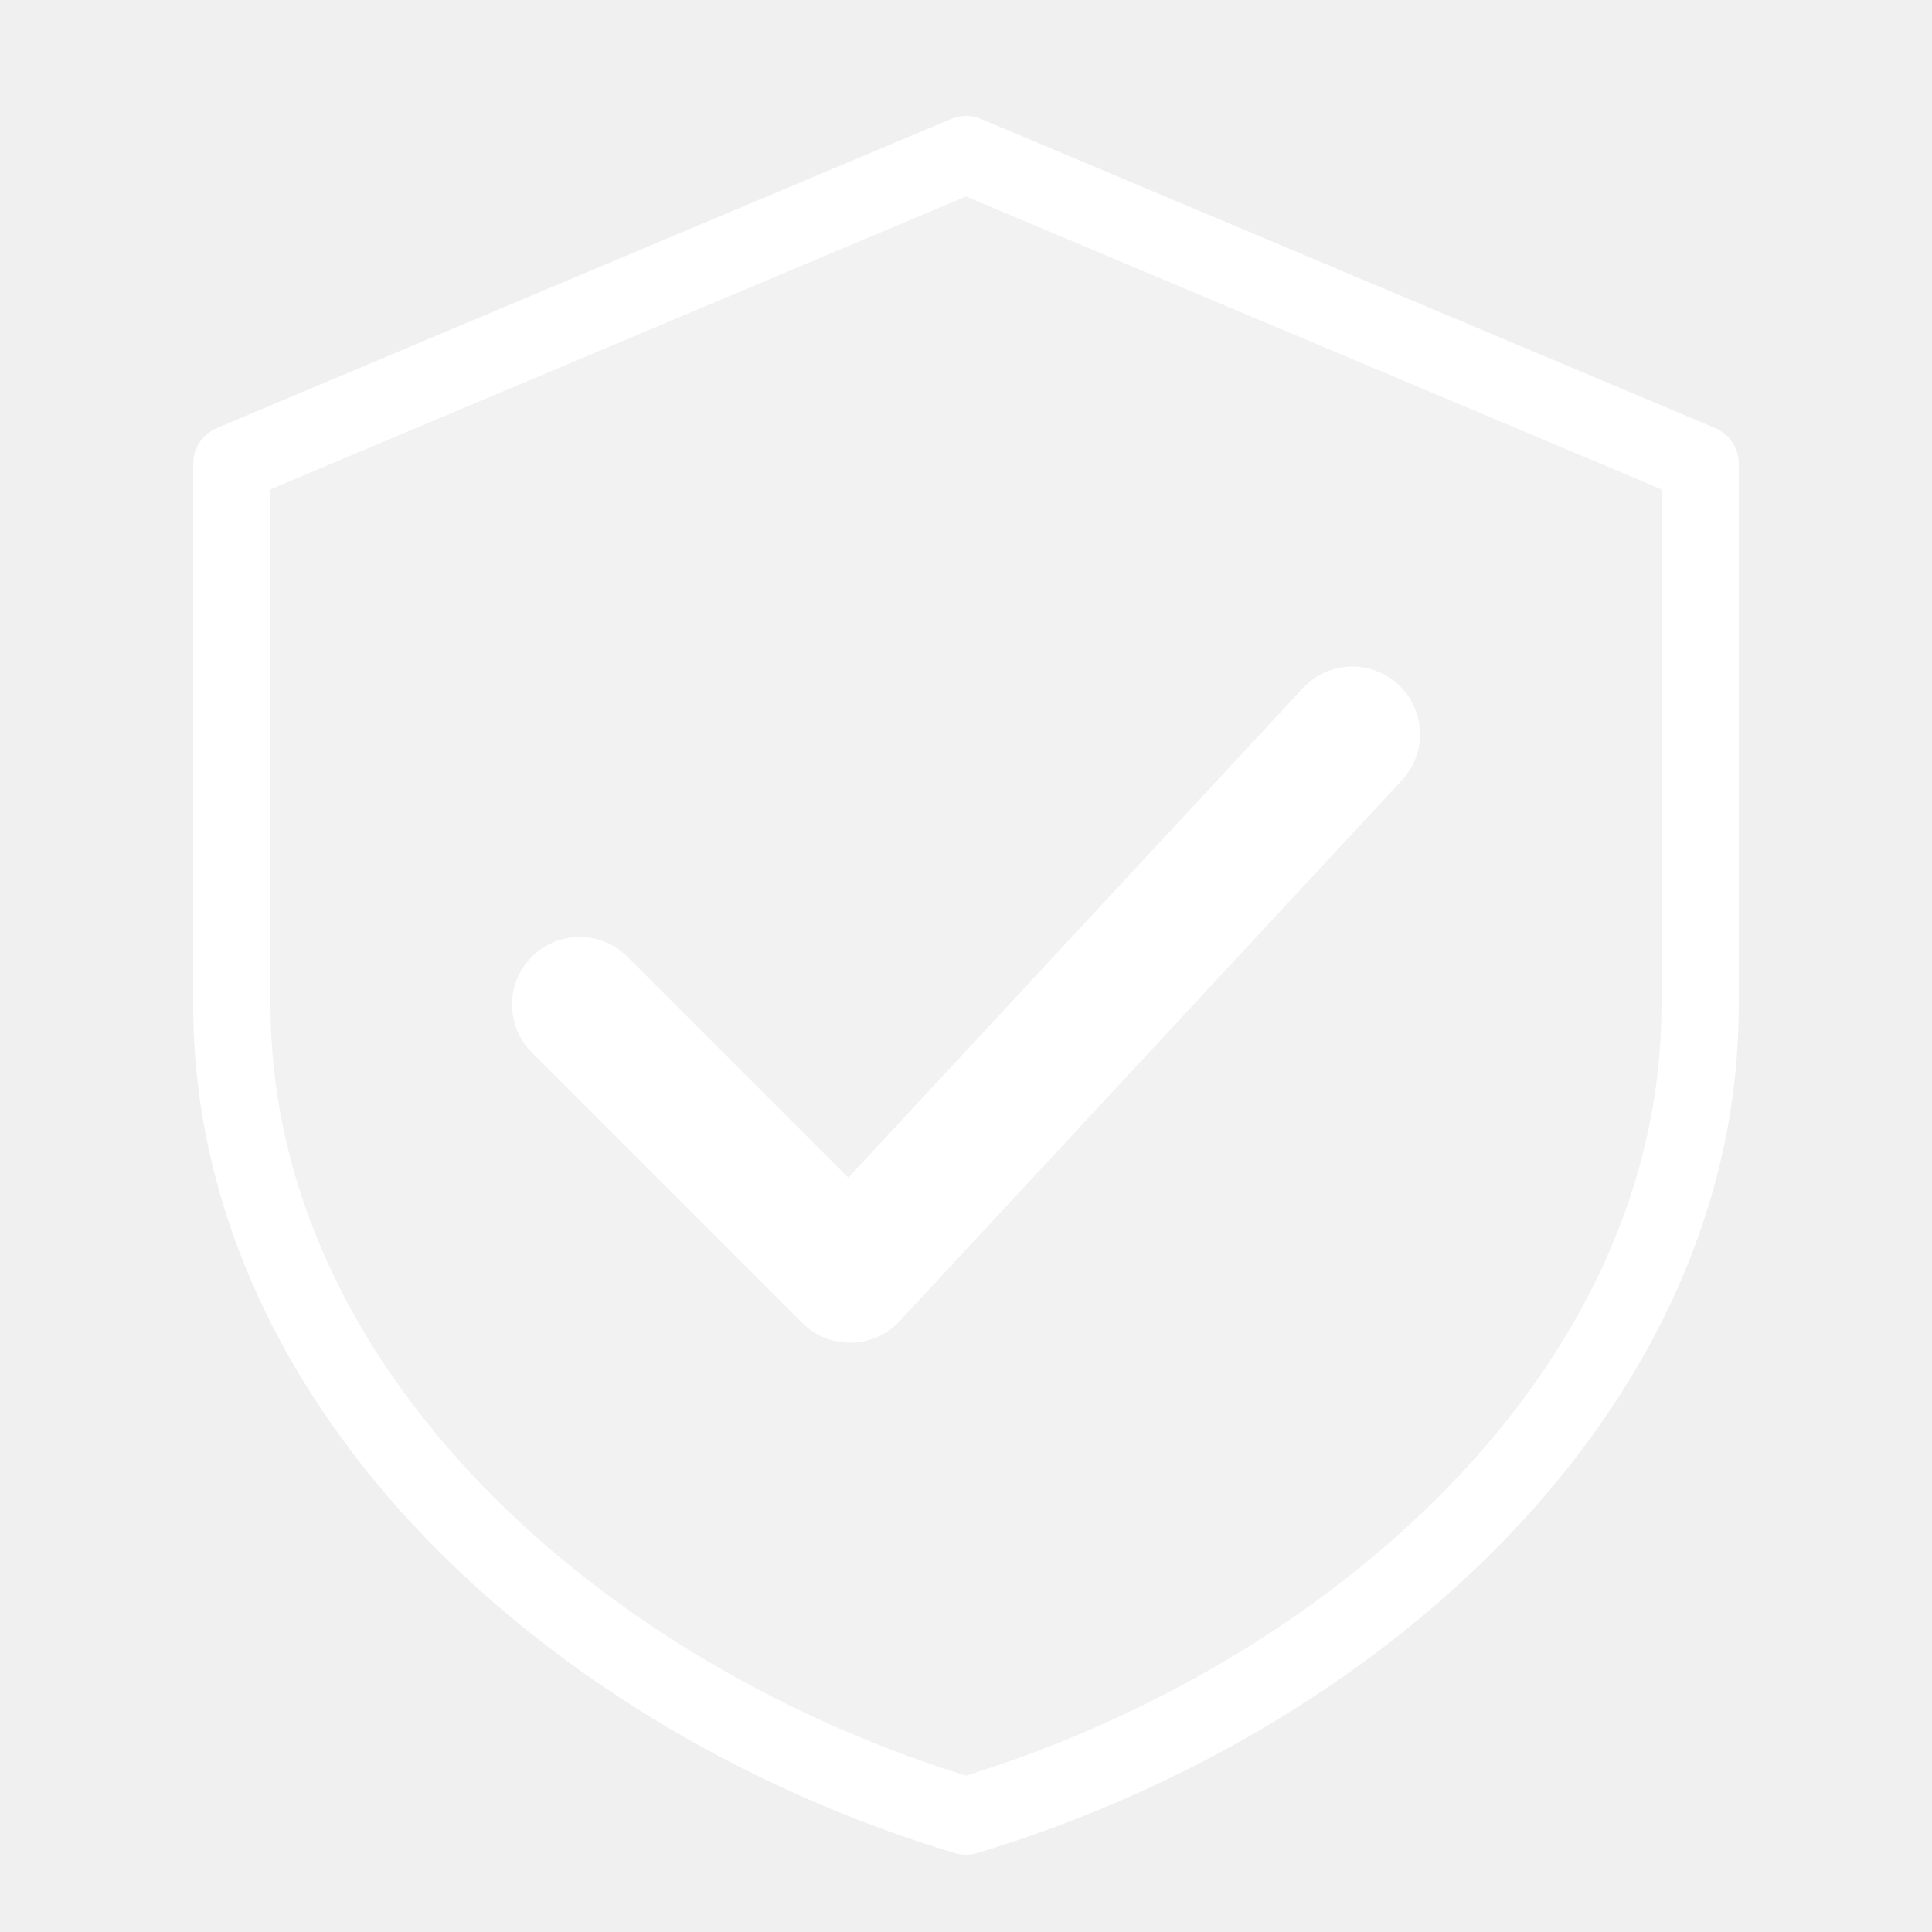
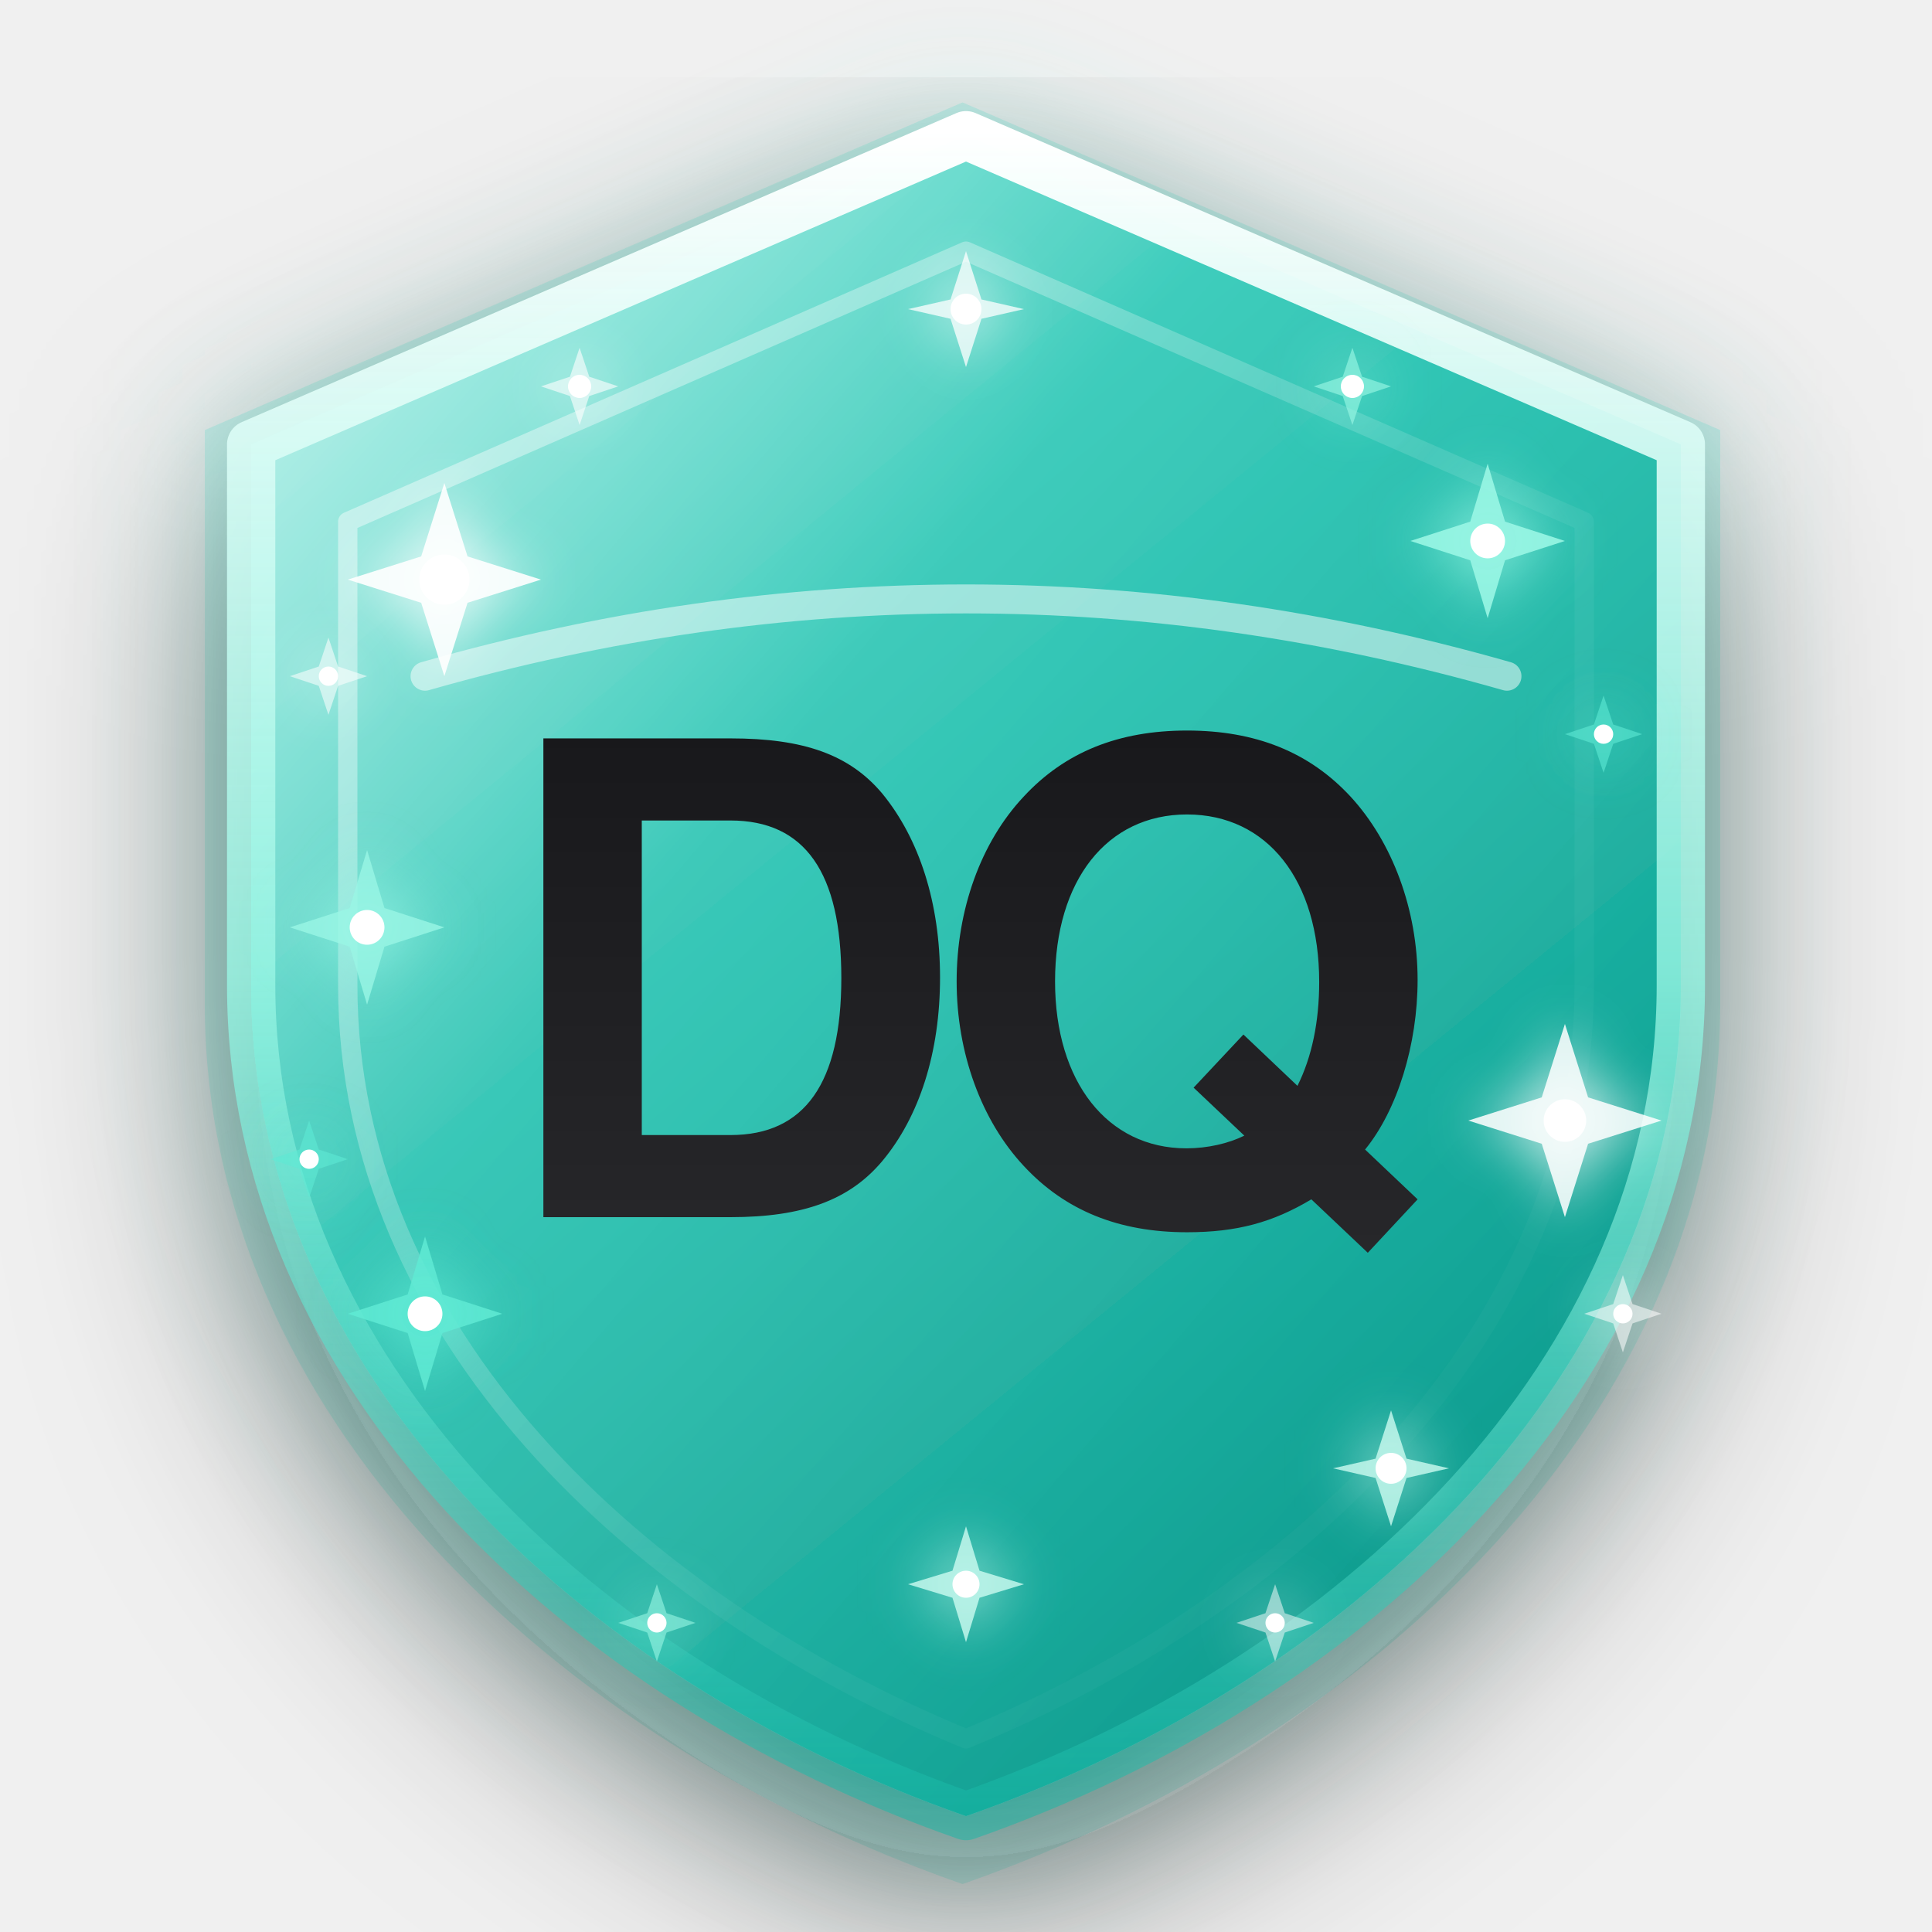
<svg xmlns="http://www.w3.org/2000/svg" viewBox="0 0 100 100" fill="none">
-   <path d="M50 8 L88 24 L88 52 C88 72 70 88 50 94 C30 88 12 72 12 52 L12 24 Z" fill="white" fill-opacity="0.15" stroke="white" stroke-width="4" stroke-linejoin="round" />
-   <polyline points="30,52 44,66 70,38" stroke="white" stroke-width="7" stroke-linecap="round" stroke-linejoin="round" />
+   <defs>
+     <linearGradient id="shieldGrad" x1="15%" y1="0%" x2="85%" y2="100%">
+       <stop offset="0%" stop-color="#2dd4bf" stop-opacity="1.0" />
+       <stop offset="50%" stop-color="#14b8a6" stop-opacity="1.0" />
+       <stop offset="100%" stop-color="#0d9488" stop-opacity="1.0" />
+     </linearGradient>
+     <linearGradient id="gloss" x1="10%" y1="0%" x2="90%" y2="80%">
+       <stop offset="0%" stop-color="white" stop-opacity="0.7" />
+       <stop offset="40%" stop-color="white" stop-opacity="0.15" />
+       <stop offset="100%" stop-color="white" stop-opacity="0.0" />
+     </linearGradient>
+     <linearGradient id="strokeGrad" x1="50%" y1="0%" x2="50%" y2="100%">
+       <stop offset="0%" stop-color="white" stop-opacity="1.0" />
+       <stop offset="50%" stop-color="#99f6e4" stop-opacity="0.8" />
+       <stop offset="100%" stop-color="#14b8a6" stop-opacity="0.5" />
+     </linearGradient>
+     <linearGradient id="rimGrad" x1="0%" y1="0%" x2="100%" y2="100%">
+       <stop offset="0%" stop-color="white" stop-opacity="0.5" />
+       <stop offset="60%" stop-color="white" stop-opacity="0.05" />
+       <stop offset="100%" stop-color="white" stop-opacity="0.0" />
+     </linearGradient>
+     <linearGradient id="textGrad" x1="0%" y1="0%" x2="0%" y2="100%">
+       <stop offset="0%" stop-color="#18181b" />
+       <stop offset="100%" stop-color="#27272a" />
+     </linearGradient>
+     <filter id="shadow" x="-25%" y="-15%" width="150%" height="150%">
+       <feDropShadow dx="0" dy="4" stdDeviation="6" flood-color="#09090b" flood-opacity="0.6" />
+     </filter>
+     <filter id="textGlow" x="-50%" y="-50%" width="200%" height="200%">
+       <feGaussianBlur stdDeviation="2.5" result="blur" />
+       <feMerge>
+         <feMergeNode in="blur" />
+         <feMergeNode in="SourceGraphic" />
+       </feMerge>
+     </filter>
+     <filter id="shieldGlow" x="-15%" y="-10%" width="130%" height="130%">
+       <feGaussianBlur stdDeviation="3" result="blur" />
+       <feMerge>
+         <feMergeNode in="blur" />
+         <feMergeNode in="SourceGraphic" />
+       </feMerge>
+     </filter>
+     <filter id="starGlow" x="-150%" y="-150%" width="400%" height="400%">
+       <feGaussianBlur stdDeviation="1.5" result="blur" />
+       <feMerge>
+         <feMergeNode in="blur" />
+         <feMergeNode in="SourceGraphic" />
+       </feMerge>
+     </filter>
+   </defs>
+   <path d="M50 7 L87 23 L87 51 C87 71 70 87 50 94 C30 87 13 71 13 51 L13 23 Z" fill="#5eead4" fill-opacity="0.25" filter="url(#shieldGlow)" transform="scale(1.06) translate(-3 -2)" />
+   <path d="M50 7 L87 23 L87 51 C87 71 70 87 50 94 C30 87 13 71 13 51 L13 23 Z" fill="url(#shieldGrad)" filter="url(#shadow)" />
+   <path d="M50 7 L87 23 L87 51 C87 71 70 87 50 94 C30 87 13 71 13 51 L13 23 Z" fill="url(#gloss)" />
+   <path d="M50 7 L87 23 L87 51 C87 71 70 87 50 94 C30 87 13 71 13 51 L13 23 Z" stroke="url(#strokeGrad)" stroke-width="2.5" stroke-linejoin="round" />
+   <path d="M50 13 L82 27 L82 51 C82 69 67 83 50 90 C33 83 18 69 18 51 L18 27 Z" stroke="url(#rimGrad)" stroke-width="1" stroke-linejoin="round" />
+   <path d="M22 35 Q50 27 78 35" stroke="white" stroke-opacity="0.5" stroke-width="1.5" stroke-linecap="round" />
+   <text x="50" y="63" font-family="'Helvetica Neue', Helvetica, Arial, sans-serif" font-size="34" font-weight="700" text-anchor="middle" fill="url(#textGrad)" letter-spacing="-2">DQ</text>
+   <path d="M23,25 L24.2,28.8 L23,30 L21.8,28.8 Z M18,30 L21.8,28.8 L23,30 L21.8,31.2 Z M23,35 L24.2,31.2 L23,30 L21.8,31.2 Z M28,30 L24.2,28.8 L23,30 L24.2,31.2 Z" fill="white" fill-opacity="0.9" filter="url(#starGlow)" />
+   <circle cx="23" cy="30" r="1.3" fill="white" />
+   <path d="M77,24 L77.9,27 L77,28 L76.1,27 Z M73,28 L76.1,27 L77,28 L76.1,29 Z M77,32 L77.9,29 L77,28 L76.1,29 Z M81,28 L77.9,27 L77,28 L77.9,29 Z" fill="#99f6e4" fill-opacity="0.9" filter="url(#starGlow)" />
+   <circle cx="77" cy="28" r="0.9" fill="white" />
+   <path d="M81,53 L82.2,56.8 L81,58 L79.8,56.8 Z M76,58 L79.8,56.8 L81,58 L79.8,59.2 Z M81,63 L82.2,59.2 L81,58 L79.8,59.2 Z M86,58 L82.2,56.8 L81,58 L82.2,59.2 Z" fill="white" fill-opacity="0.85" filter="url(#starGlow)" />
+   <circle cx="81" cy="58" r="1.1" fill="white" />
+   <path d="M22,64 L22.9,67 L22,68 L21.1,67 Z M18,68 L21.1,67 L22,68 L21.1,69 Z M22,72 L22.9,69 L22,68 L21.1,69 Z M26,68 L22.9,67 L22,68 L22.9,69 Z" fill="#5eead4" fill-opacity="0.85" filter="url(#starGlow)" />
+   <circle cx="22" cy="68" r="0.9" fill="white" />
+   <path d="M50,79 L50.7,81.3 L50,82 L49.3,81.3 Z M47,82 L49.3,81.3 L50,82 L49.3,82.7 Z M50,85 L50.7,82.7 L50,82 L49.3,82.7 Z M53,82 L50.7,81.3 L50,82 L50.7,82.7 Z" fill="#ccfbf1" fill-opacity="0.8" filter="url(#starGlow)" />
+   <circle cx="50" cy="82" r="0.7" fill="white" />
+   <path d="M50,13 L50.8,15.5 L50,16 L49.2,15.5 Z M47,16 L49.2,15.5 L50,16 L49.2,16.5 Z M50,19 L50.8,16.5 L50,16 L49.2,16.5 Z M53,16 L50.8,15.5 L50,16 L50.8,16.5 Z" fill="white" fill-opacity="0.75" filter="url(#starGlow)" />
+   <circle cx="50" cy="16" r="0.8" fill="white" />
+   <path d="M19,44 L19.9,47 L19,48 L18.1,47 Z M15,48 L18.1,47 L19,48 L18.1,49 Z M19,52 L19.9,49 L19,48 L18.1,49 Z M23,48 L19.9,47 L19,48 L19.9,49 Z" fill="#99f6e4" fill-opacity="0.8" filter="url(#starGlow)" />
+   <circle cx="19" cy="48" r="0.9" fill="white" />
+   <path d="M72,73 L72.8,75.5 L72,76 L71.2,75.5 Z M69,76 L71.2,75.5 L72,76 L71.2,76.5 Z M72,79 L72.8,76.5 L72,76 L71.2,76.5 Z M75,76 L72.8,75.5 L72,76 L72.8,76.5 Z" fill="#ccfbf1" fill-opacity="0.8" filter="url(#starGlow)" />
+   <circle cx="72" cy="76" r="0.8" fill="white" />
+   <path d="M30,18 L30.5,19.5 L30,20 L29.5,19.5 Z M28,20 L29.5,19.5 L30,20 L29.5,20.5 Z M30,22 L30.5,20.5 L30,20 L29.5,20.5 Z M32,20 L30.5,19.5 L30,20 L30.5,20.5 Z" fill="white" fill-opacity="0.6" filter="url(#starGlow)" />
+   <circle cx="30" cy="20" r="0.6" fill="white" />
+   <path d="M70,18 L70.5,19.5 L70,20 L69.5,19.5 Z M68,20 L69.5,19.5 L70,20 L69.5,20.5 Z M70,22 L70.5,20.5 L70,20 L69.5,20.5 Z M72,20 L70.5,19.5 L70,20 L70.5,20.5 Z" fill="#99f6e4" fill-opacity="0.65" filter="url(#starGlow)" />
+   <circle cx="70" cy="20" r="0.6" fill="white" />
+   <path d="M17,33 L17.5,34.5 L17,35 L16.5,34.5 Z M15,35 L16.5,34.5 L17,35 L16.5,35.5 Z M17,37 L17.5,35.5 L17,35 L16.5,35.5 Z M19,35 L17.5,34.5 L17,35 L17.5,35.5 Z" fill="white" fill-opacity="0.55" filter="url(#starGlow)" />
+   <circle cx="17" cy="35" r="0.5" fill="white" />
+   <path d="M83,36 L83.5,37.5 L83,38 L82.5,37.5 Z M81,38 L82.5,37.5 L83,38 L82.5,38.5 Z M83,40 L83.5,38.5 L83,38 L82.5,38.5 Z M85,38 L83.5,37.5 L83,38 L83.5,38.5 Z" fill="#5eead4" fill-opacity="0.6" filter="url(#starGlow)" />
+   <circle cx="83" cy="38" r="0.5" fill="white" />
+   <path d="M16,58 L16.5,59.5 L16,60 L15.5,59.5 Z M14,60 L15.5,59.5 L16,60 L15.5,60.5 Z M16,62 L16.5,60.5 L16,60 L15.5,60.5 Z M18,60 L16.5,59.5 L16,60 L16.5,60.5 Z" fill="#5eead4" fill-opacity="0.6" filter="url(#starGlow)" />
+   <circle cx="16" cy="60" r="0.5" fill="white" />
+   <path d="M84,66 L84.5,67.5 L84,68 L83.5,67.5 Z M82,68 L83.5,67.5 L84,68 L83.5,68.5 Z M84,70 L84.5,68.5 L84,68 L83.5,68.5 Z M86,68 L84.5,67.5 L84,68 L84.5,68.5 Z" fill="white" fill-opacity="0.55" filter="url(#starGlow)" />
+   <circle cx="84" cy="68" r="0.5" fill="white" />
+   <path d="M34,82 L34.5,83.5 L34,84 L33.5,83.5 Z M32,84 L33.5,83.5 L34,84 L33.5,84.5 Z M34,86 L34.5,84.5 L34,84 L33.5,84.5 Z M36,84 L34.5,83.5 L34,84 L34.5,84.5 Z" fill="#99f6e4" fill-opacity="0.6" filter="url(#starGlow)" />
+   <circle cx="34" cy="84" r="0.5" fill="white" />
+   <path d="M66,82 L66.5,83.5 L66,84 L65.5,83.5 Z M64,84 L65.5,83.5 L66,84 L65.5,84.5 Z M66,86 L66.5,84.5 L66,84 L65.5,84.5 Z M68,84 L66.5,83.5 L66,84 L66.5,84.5 Z" fill="white" fill-opacity="0.5" filter="url(#starGlow)" />
+   <circle cx="66" cy="84" r="0.5" fill="white" />
</svg>
